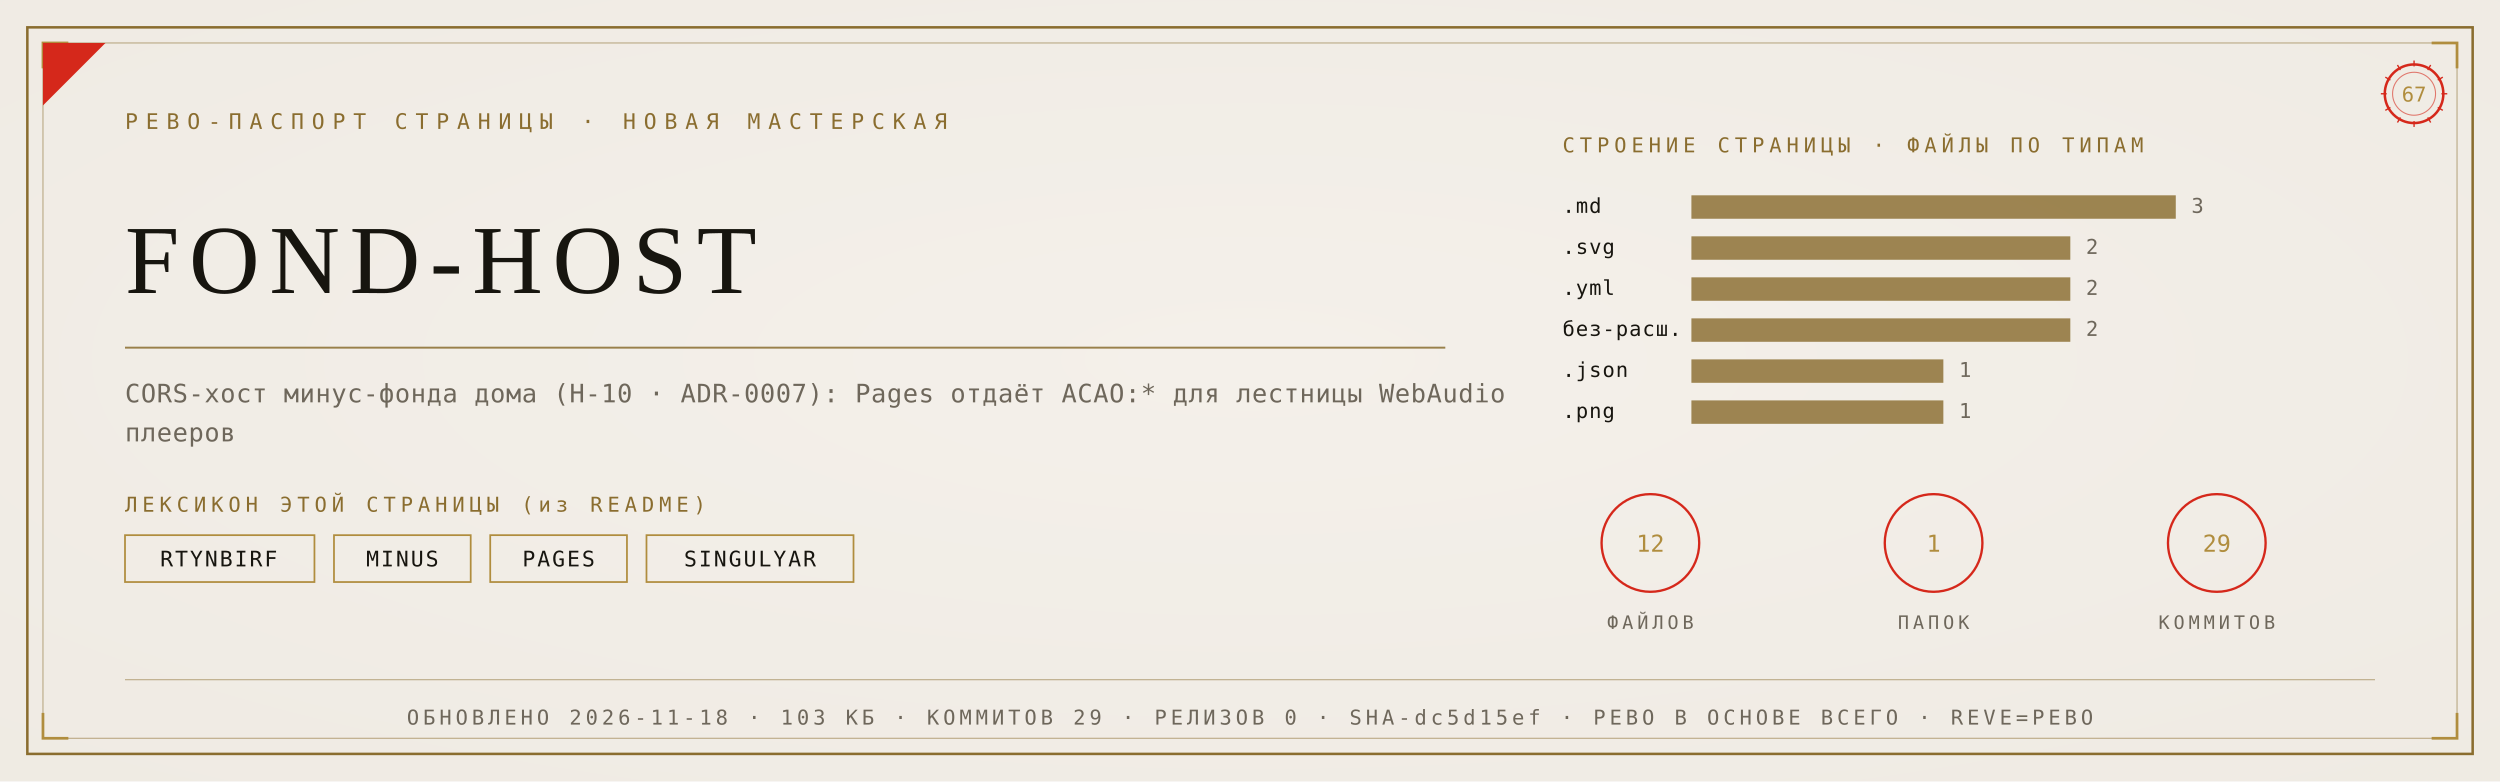
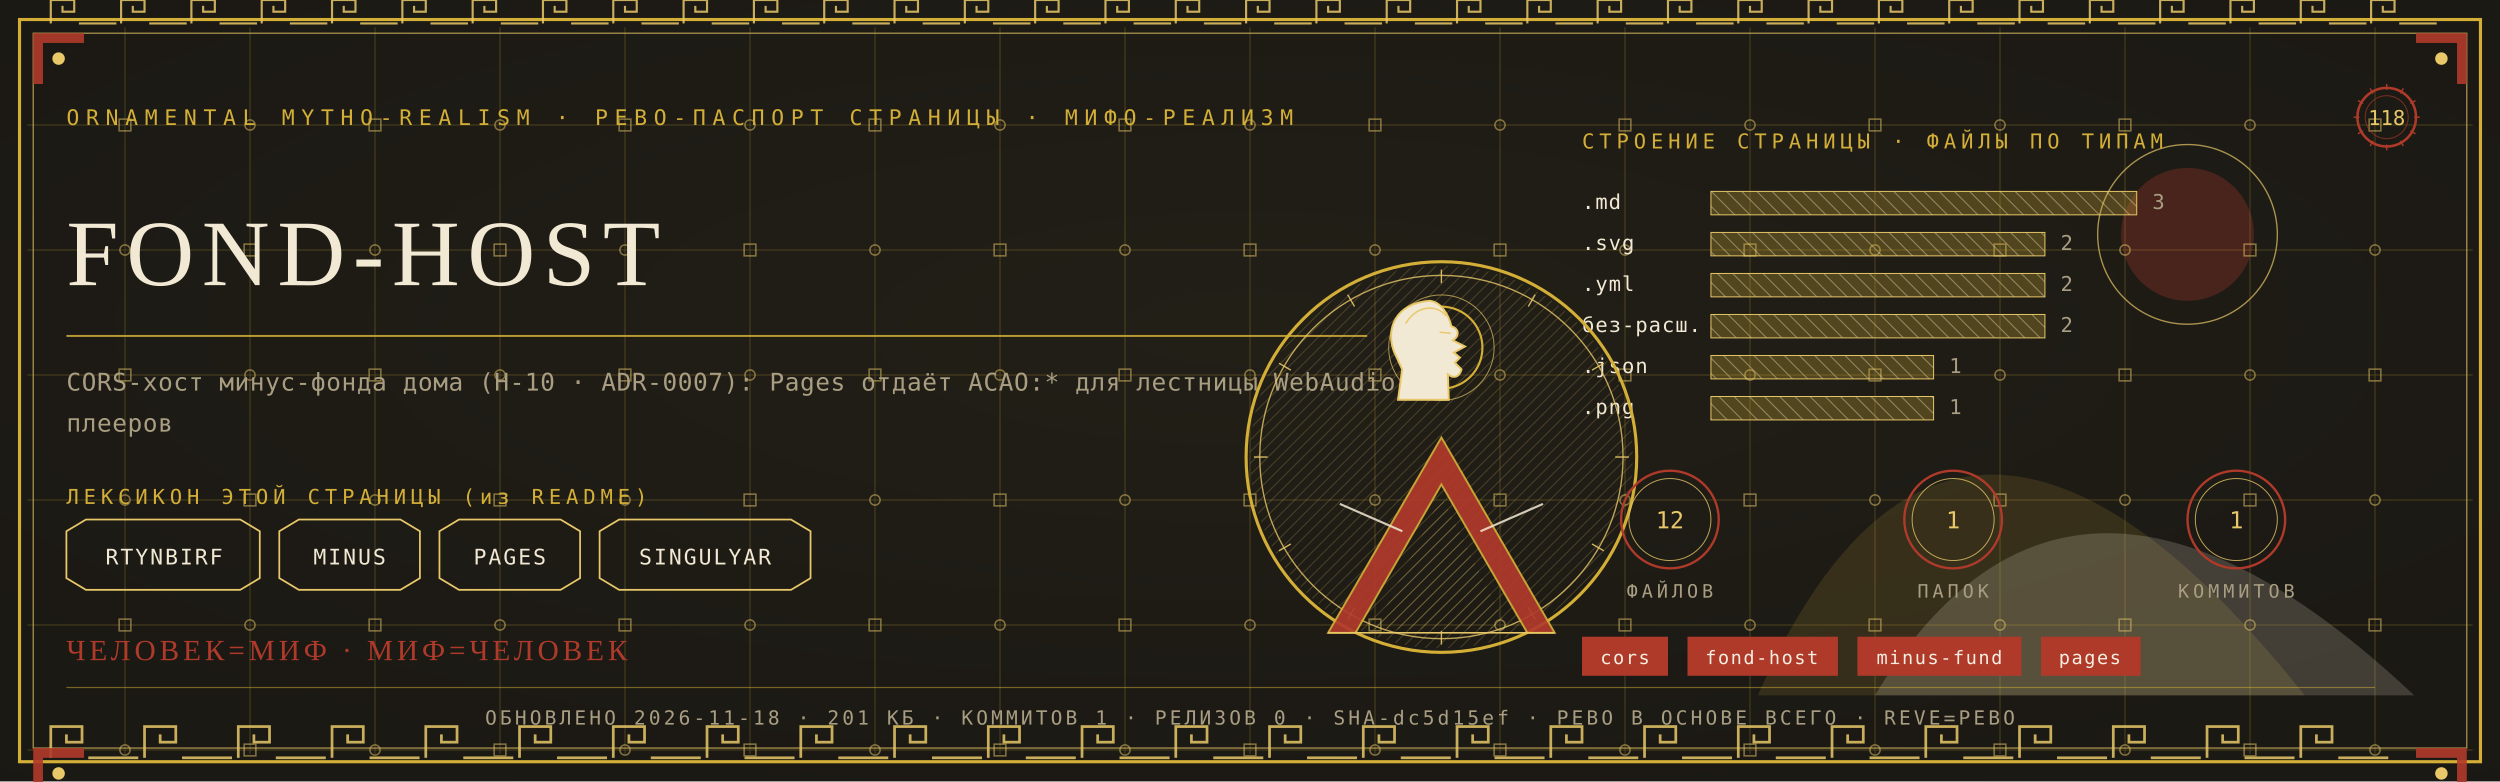
<svg xmlns="http://www.w3.org/2000/svg" viewBox="0 0 1280 400" width="1280" height="400">
  <defs>
-     <radialGradient id="rp67" cx="0.5" cy="0.46" r="1.05">
-       <stop offset="0" stop-color="#F4F1EA" />
-       <stop offset="1" stop-color="#EDE9E0" />
+     <radialGradient id="rp118" cx="0.5" cy="0.42" r="1.1">
+       <stop offset="0" stop-color="#232017" />
+       <stop offset="1" stop-color="#171512" />
    </radialGradient>
+     <pattern id="hatchm" width="4.2" height="4.2" patternUnits="userSpaceOnUse" patternTransform="rotate(45)">
+       <rect width="4.2" height="4.2" fill="none" />
+       <line x1="0" y1="0" x2="0" y2="4.2" stroke="#E8C868" stroke-width="0.5" />
+     </pattern>
+     <pattern id="hatchv" width="5.5" height="5.5" patternUnits="userSpaceOnUse" patternTransform="rotate(-45)">
+       <rect width="5.5" height="5.5" fill="none" />
+       <line x1="0" y1="0" x2="0" y2="5.5" stroke="#F2E9D4" stroke-width="0.5" />
+     </pattern>
  </defs>
-   <rect width="1280" height="400" fill="#EDE9E0" />
-   <rect width="1280" height="400" fill="url(#rp67)" opacity="0.92" />
-   <rect x="14" y="14" width="1252" height="372" fill="none" stroke="#8A6D2F" stroke-width="1.3" />
-   <rect x="22" y="22" width="1236" height="356" fill="none" stroke="#8A6D2F" stroke-width="0.55" opacity="0.55" />
-   <path d="M 22 35 L 22 22 L 35 22" fill="none" stroke="#B08D3E" stroke-width="1.4" />
-   <path d="M 1258 35 L 1258 22 L 1245 22" fill="none" stroke="#B08D3E" stroke-width="1.4" />
-   <path d="M 22 365 L 22 378 L 35 378" fill="none" stroke="#B08D3E" stroke-width="1.4" />
-   <path d="M 1258 365 L 1258 378 L 1245 378" fill="none" stroke="#B08D3E" stroke-width="1.4" />
-   <path d="M 22 54 L 22 22 L 54 22 Z" fill="#D5281B" />
-   <text x="64" y="66" font-family="'Cascadia Mono', ui-monospace, Consolas, monospace" font-size="11" fill="#8A6D2F" letter-spacing="4">РЕВО-ПАСПОРТ СТРАНИЦЫ · НОВАЯ МАСТЕРСКАЯ</text>
-   <g transform="translate(1236,48)">
-     <circle r="15" fill="none" stroke="#D5281B" stroke-width="1.3" />
-     <circle r="11" fill="none" stroke="#D5281B" stroke-width="0.55" opacity="0.6" />
-     <text y="4" text-anchor="middle" font-family="'Cascadia Mono', ui-monospace, Consolas, monospace" font-size="10.5" fill="#B08D3E">67</text>
-     <g stroke="#D5281B" stroke-width="0.7">
+   <rect width="1280" height="400" fill="#171512" />
+   <rect width="1280" height="400" fill="url(#rp118)" opacity="0.94" />
+   <path d="M 900 356 Q 1000 130 1180 356 Z" fill="#D4AF37" opacity="0.14" />
+   <path d="M 960 356 Q 1060 190 1236 356 Z" fill="#F2E9D4" opacity="0.18" />
+   <circle cx="1120" cy="120" r="34" fill="#B03A2A" opacity="0.30" />
+   <circle cx="1120" cy="120" r="46" fill="none" stroke="#E8C868" stroke-width="0.7" opacity="0.7" />
+   <g stroke="#D4AF37" stroke-width="0.45" opacity="0.30">
+     <line x1="64" y1="14" x2="64" y2="386" />
+     <line x1="128" y1="14" x2="128" y2="386" />
+     <line x1="192" y1="14" x2="192" y2="386" />
+     <line x1="256" y1="14" x2="256" y2="386" />
+     <line x1="320" y1="14" x2="320" y2="386" />
+     <line x1="384" y1="14" x2="384" y2="386" />
+     <line x1="448" y1="14" x2="448" y2="386" />
+     <line x1="512" y1="14" x2="512" y2="386" />
+     <line x1="576" y1="14" x2="576" y2="386" />
+     <line x1="640" y1="14" x2="640" y2="386" />
+     <line x1="704" y1="14" x2="704" y2="386" />
+     <line x1="768" y1="14" x2="768" y2="386" />
+     <line x1="832" y1="14" x2="832" y2="386" />
+     <line x1="896" y1="14" x2="896" y2="386" />
+     <line x1="960" y1="14" x2="960" y2="386" />
+     <line x1="1024" y1="14" x2="1024" y2="386" />
+     <line x1="1088" y1="14" x2="1088" y2="386" />
+     <line x1="1152" y1="14" x2="1152" y2="386" />
+     <line x1="1216" y1="14" x2="1216" y2="386" />
+     <line x1="14" y1="64" x2="1266" y2="64" />
+     <line x1="14" y1="128" x2="1266" y2="128" />
+     <line x1="14" y1="192" x2="1266" y2="192" />
+     <line x1="14" y1="256" x2="1266" y2="256" />
+     <line x1="14" y1="320" x2="1266" y2="320" />
+     <line x1="14" y1="384" x2="1266" y2="384" />
+   </g>
+   <g fill="none" stroke="#E8C868" stroke-width="0.8" opacity="0.5">
+     <rect x="61" y="61" width="6" height="6" />
+     <circle cx="64" cy="128" r="2.6" />
+     <rect x="61" y="189" width="6" height="6" />
+     <circle cx="64" cy="256" r="2.6" />
+     <rect x="61" y="317" width="6" height="6" />
+     <circle cx="64" cy="384" r="2.6" />
+     <circle cx="128" cy="64" r="2.6" />
+     <rect x="125" y="125" width="6" height="6" />
+     <circle cx="128" cy="192" r="2.6" />
+     <rect x="125" y="253" width="6" height="6" />
+     <circle cx="128" cy="320" r="2.6" />
+     <rect x="125" y="381" width="6" height="6" />
+     <rect x="189" y="61" width="6" height="6" />
+     <circle cx="192" cy="128" r="2.6" />
+     <rect x="189" y="189" width="6" height="6" />
+     <circle cx="192" cy="256" r="2.6" />
+     <rect x="189" y="317" width="6" height="6" />
+     <circle cx="192" cy="384" r="2.6" />
+     <circle cx="256" cy="64" r="2.6" />
+     <rect x="253" y="125" width="6" height="6" />
+     <circle cx="256" cy="192" r="2.6" />
+     <rect x="253" y="253" width="6" height="6" />
+     <circle cx="256" cy="320" r="2.6" />
+     <rect x="253" y="381" width="6" height="6" />
+     <rect x="317" y="61" width="6" height="6" />
+     <circle cx="320" cy="128" r="2.6" />
+     <rect x="317" y="189" width="6" height="6" />
+     <circle cx="320" cy="256" r="2.6" />
+     <rect x="317" y="317" width="6" height="6" />
+     <circle cx="320" cy="384" r="2.6" />
+     <circle cx="384" cy="64" r="2.6" />
+     <rect x="381" y="125" width="6" height="6" />
+     <circle cx="384" cy="192" r="2.6" />
+     <rect x="381" y="253" width="6" height="6" />
+     <circle cx="384" cy="320" r="2.6" />
+     <rect x="381" y="381" width="6" height="6" />
+     <rect x="445" y="61" width="6" height="6" />
+     <circle cx="448" cy="128" r="2.6" />
+     <rect x="445" y="189" width="6" height="6" />
+     <circle cx="448" cy="256" r="2.6" />
+     <rect x="445" y="317" width="6" height="6" />
+     <circle cx="448" cy="384" r="2.6" />
+     <circle cx="512" cy="64" r="2.6" />
+     <rect x="509" y="125" width="6" height="6" />
+     <circle cx="512" cy="192" r="2.6" />
+     <rect x="509" y="253" width="6" height="6" />
+     <circle cx="512" cy="320" r="2.6" />
+     <rect x="509" y="381" width="6" height="6" />
+     <rect x="573" y="61" width="6" height="6" />
+     <circle cx="576" cy="128" r="2.6" />
+     <rect x="573" y="189" width="6" height="6" />
+     <circle cx="576" cy="256" r="2.6" />
+     <rect x="573" y="317" width="6" height="6" />
+     <circle cx="576" cy="384" r="2.6" />
+     <circle cx="640" cy="64" r="2.6" />
+     <rect x="637" y="125" width="6" height="6" />
+     <circle cx="640" cy="192" r="2.6" />
+     <rect x="637" y="253" width="6" height="6" />
+     <circle cx="640" cy="320" r="2.6" />
+     <rect x="637" y="381" width="6" height="6" />
+     <rect x="701" y="61" width="6" height="6" />
+     <circle cx="704" cy="128" r="2.6" />
+     <rect x="701" y="189" width="6" height="6" />
+     <circle cx="704" cy="256" r="2.6" />
+     <rect x="701" y="317" width="6" height="6" />
+     <circle cx="704" cy="384" r="2.6" />
+     <circle cx="768" cy="64" r="2.6" />
+     <rect x="765" y="125" width="6" height="6" />
+     <circle cx="768" cy="192" r="2.6" />
+     <rect x="765" y="253" width="6" height="6" />
+     <circle cx="768" cy="320" r="2.6" />
+     <rect x="765" y="381" width="6" height="6" />
+     <rect x="829" y="61" width="6" height="6" />
+     <circle cx="832" cy="128" r="2.6" />
+     <rect x="829" y="189" width="6" height="6" />
+     <circle cx="832" cy="256" r="2.6" />
+     <rect x="829" y="317" width="6" height="6" />
+     <circle cx="832" cy="384" r="2.6" />
+     <circle cx="896" cy="64" r="2.6" />
+     <rect x="893" y="125" width="6" height="6" />
+     <circle cx="896" cy="192" r="2.6" />
+     <rect x="893" y="253" width="6" height="6" />
+     <circle cx="896" cy="320" r="2.6" />
+     <rect x="893" y="381" width="6" height="6" />
+     <rect x="957" y="61" width="6" height="6" />
+     <circle cx="960" cy="128" r="2.6" />
+     <rect x="957" y="189" width="6" height="6" />
+     <circle cx="960" cy="256" r="2.6" />
+     <rect x="957" y="317" width="6" height="6" />
+     <circle cx="960" cy="384" r="2.6" />
+     <circle cx="1024" cy="64" r="2.6" />
+     <rect x="1021" y="125" width="6" height="6" />
+     <circle cx="1024" cy="192" r="2.6" />
+     <rect x="1021" y="253" width="6" height="6" />
+     <circle cx="1024" cy="320" r="2.6" />
+     <rect x="1021" y="381" width="6" height="6" />
+     <rect x="1085" y="61" width="6" height="6" />
+     <circle cx="1088" cy="128" r="2.6" />
+     <rect x="1085" y="189" width="6" height="6" />
+     <circle cx="1088" cy="256" r="2.6" />
+     <rect x="1085" y="317" width="6" height="6" />
+     <circle cx="1088" cy="384" r="2.6" />
+     <circle cx="1152" cy="64" r="2.6" />
+     <rect x="1149" y="125" width="6" height="6" />
+     <circle cx="1152" cy="192" r="2.6" />
+     <rect x="1149" y="253" width="6" height="6" />
+     <circle cx="1152" cy="320" r="2.6" />
+     <rect x="1149" y="381" width="6" height="6" />
+     <rect x="1213" y="61" width="6" height="6" />
+     <circle cx="1216" cy="128" r="2.6" />
+     <rect x="1213" y="189" width="6" height="6" />
+     <circle cx="1216" cy="256" r="2.6" />
+     <rect x="1213" y="317" width="6" height="6" />
+     <circle cx="1216" cy="384" r="2.6" />
+   </g>
+   <rect x="10" y="10" width="1260" height="380" fill="none" stroke="#D4AF37" stroke-width="1.6" />
+   <rect x="17" y="17" width="1246" height="366" fill="none" stroke="#E8C868" stroke-width="0.6" opacity="0.75" />
+   <g fill="none" stroke="#E8C868" stroke-width="1.4" opacity="0.85">
+     <path d="M 26 388 L 26 372 L 42 372 L 42 380.0 L 34.0 380.0 L 34.0 376.0" />
+     <line x1="45.2" y1="388" x2="70.8" y2="388" />
+     <path d="M 74 388 L 74 372 L 90 372 L 90 380.0 L 82.0 380.0 L 82.0 376.0" />
+     <line x1="93.2" y1="388" x2="118.8" y2="388" />
+     <path d="M 122 388 L 122 372 L 138 372 L 138 380.0 L 130.0 380.0 L 130.0 376.0" />
+     <line x1="141.2" y1="388" x2="166.8" y2="388" />
+     <path d="M 170 388 L 170 372 L 186 372 L 186 380.0 L 178.0 380.0 L 178.0 376.0" />
+     <line x1="189.2" y1="388" x2="214.8" y2="388" />
+     <path d="M 218 388 L 218 372 L 234 372 L 234 380.0 L 226.0 380.0 L 226.0 376.0" />
+     <line x1="237.2" y1="388" x2="262.8" y2="388" />
+     <path d="M 266 388 L 266 372 L 282 372 L 282 380.0 L 274.0 380.0 L 274.0 376.0" />
+     <line x1="285.2" y1="388" x2="310.8" y2="388" />
+     <path d="M 314 388 L 314 372 L 330 372 L 330 380.0 L 322.0 380.0 L 322.0 376.0" />
+     <line x1="333.2" y1="388" x2="358.8" y2="388" />
+     <path d="M 362 388 L 362 372 L 378 372 L 378 380.0 L 370.0 380.0 L 370.0 376.0" />
+     <line x1="381.2" y1="388" x2="406.8" y2="388" />
+     <path d="M 410 388 L 410 372 L 426 372 L 426 380.0 L 418.0 380.0 L 418.0 376.0" />
+     <line x1="429.2" y1="388" x2="454.8" y2="388" />
+     <path d="M 458 388 L 458 372 L 474 372 L 474 380.0 L 466.0 380.0 L 466.0 376.0" />
+     <line x1="477.2" y1="388" x2="502.8" y2="388" />
+     <path d="M 506 388 L 506 372 L 522 372 L 522 380.0 L 514.0 380.0 L 514.0 376.0" />
+     <line x1="525.2" y1="388" x2="550.8" y2="388" />
+     <path d="M 554 388 L 554 372 L 570 372 L 570 380.0 L 562.0 380.0 L 562.0 376.0" />
+     <line x1="573.2" y1="388" x2="598.8" y2="388" />
+     <path d="M 602 388 L 602 372 L 618 372 L 618 380.0 L 610.0 380.0 L 610.0 376.0" />
+     <line x1="621.2" y1="388" x2="646.8" y2="388" />
+     <path d="M 650 388 L 650 372 L 666 372 L 666 380.0 L 658.0 380.0 L 658.0 376.0" />
+     <line x1="669.2" y1="388" x2="694.8" y2="388" />
+     <path d="M 698 388 L 698 372 L 714 372 L 714 380.0 L 706.0 380.0 L 706.0 376.0" />
+     <line x1="717.2" y1="388" x2="742.8" y2="388" />
+     <path d="M 746 388 L 746 372 L 762 372 L 762 380.0 L 754.0 380.0 L 754.0 376.0" />
+     <line x1="765.2" y1="388" x2="790.8" y2="388" />
+     <path d="M 794 388 L 794 372 L 810 372 L 810 380.0 L 802.0 380.0 L 802.0 376.0" />
+     <line x1="813.2" y1="388" x2="838.8" y2="388" />
+     <path d="M 842 388 L 842 372 L 858 372 L 858 380.0 L 850.0 380.0 L 850.0 376.0" />
+     <line x1="861.2" y1="388" x2="886.8" y2="388" />
+     <path d="M 890 388 L 890 372 L 906 372 L 906 380.0 L 898.0 380.0 L 898.0 376.0" />
+     <line x1="909.2" y1="388" x2="934.8" y2="388" />
+     <path d="M 938 388 L 938 372 L 954 372 L 954 380.0 L 946.0 380.0 L 946.0 376.0" />
+     <line x1="957.2" y1="388" x2="982.8" y2="388" />
+     <path d="M 986 388 L 986 372 L 1002 372 L 1002 380.0 L 994.0 380.0 L 994.0 376.0" />
+     <line x1="1005.2" y1="388" x2="1030.8" y2="388" />
+     <path d="M 1034 388 L 1034 372 L 1050 372 L 1050 380.0 L 1042.0 380.0 L 1042.0 376.0" />
+     <line x1="1053.2" y1="388" x2="1078.8" y2="388" />
+     <path d="M 1082 388 L 1082 372 L 1098 372 L 1098 380.0 L 1090.0 380.0 L 1090.0 376.0" />
+     <line x1="1101.2" y1="388" x2="1126.8" y2="388" />
+     <path d="M 1130 388 L 1130 372 L 1146 372 L 1146 380.0 L 1138.0 380.0 L 1138.0 376.0" />
+     <line x1="1149.2" y1="388" x2="1174.8" y2="388" />
+     <path d="M 1178 388 L 1178 372 L 1194 372 L 1194 380.0 L 1186.0 380.0 L 1186.0 376.0" />
+     <line x1="1197.2" y1="388" x2="1222.8" y2="388" />
+   </g>
+   <g fill="none" stroke="#E8C868" stroke-width="1.1" opacity="0.85">
+     <path d="M 26 12 L 26 0 L 38 0 L 38 6.0 L 32.0 6.0 L 32.0 3.0" />
+     <line x1="40.4" y1="12" x2="59.6" y2="12" />
+     <path d="M 62 12 L 62 0 L 74 0 L 74 6.0 L 68.0 6.0 L 68.0 3.0" />
+     <line x1="76.4" y1="12" x2="95.6" y2="12" />
+     <path d="M 98 12 L 98 0 L 110 0 L 110 6.0 L 104.0 6.0 L 104.0 3.0" />
+     <line x1="112.4" y1="12" x2="131.6" y2="12" />
+     <path d="M 134 12 L 134 0 L 146 0 L 146 6.0 L 140.0 6.0 L 140.0 3.0" />
+     <line x1="148.4" y1="12" x2="167.6" y2="12" />
+     <path d="M 170 12 L 170 0 L 182 0 L 182 6.0 L 176.0 6.0 L 176.0 3.0" />
+     <line x1="184.4" y1="12" x2="203.6" y2="12" />
+     <path d="M 206 12 L 206 0 L 218 0 L 218 6.0 L 212.0 6.0 L 212.0 3.0" />
+     <line x1="220.4" y1="12" x2="239.6" y2="12" />
+     <path d="M 242 12 L 242 0 L 254 0 L 254 6.0 L 248.0 6.0 L 248.0 3.0" />
+     <line x1="256.4" y1="12" x2="275.6" y2="12" />
+     <path d="M 278 12 L 278 0 L 290 0 L 290 6.0 L 284.0 6.0 L 284.0 3.0" />
+     <line x1="292.4" y1="12" x2="311.6" y2="12" />
+     <path d="M 314 12 L 314 0 L 326 0 L 326 6.0 L 320.0 6.0 L 320.0 3.0" />
+     <line x1="328.4" y1="12" x2="347.6" y2="12" />
+     <path d="M 350 12 L 350 0 L 362 0 L 362 6.0 L 356.0 6.0 L 356.0 3.0" />
+     <line x1="364.4" y1="12" x2="383.6" y2="12" />
+     <path d="M 386 12 L 386 0 L 398 0 L 398 6.0 L 392.0 6.0 L 392.0 3.0" />
+     <line x1="400.4" y1="12" x2="419.6" y2="12" />
+     <path d="M 422 12 L 422 0 L 434 0 L 434 6.0 L 428.0 6.0 L 428.0 3.0" />
+     <line x1="436.4" y1="12" x2="455.6" y2="12" />
+     <path d="M 458 12 L 458 0 L 470 0 L 470 6.0 L 464.0 6.0 L 464.0 3.0" />
+     <line x1="472.4" y1="12" x2="491.6" y2="12" />
+     <path d="M 494 12 L 494 0 L 506 0 L 506 6.0 L 500.0 6.0 L 500.0 3.0" />
+     <line x1="508.4" y1="12" x2="527.6" y2="12" />
+     <path d="M 530 12 L 530 0 L 542 0 L 542 6.0 L 536.0 6.0 L 536.0 3.0" />
+     <line x1="544.4" y1="12" x2="563.6" y2="12" />
+     <path d="M 566 12 L 566 0 L 578 0 L 578 6.0 L 572.0 6.0 L 572.0 3.0" />
+     <line x1="580.4" y1="12" x2="599.6" y2="12" />
+     <path d="M 602 12 L 602 0 L 614 0 L 614 6.0 L 608.0 6.0 L 608.0 3.0" />
+     <line x1="616.4" y1="12" x2="635.6" y2="12" />
+     <path d="M 638 12 L 638 0 L 650 0 L 650 6.0 L 644.0 6.0 L 644.0 3.0" />
+     <line x1="652.4" y1="12" x2="671.6" y2="12" />
+     <path d="M 674 12 L 674 0 L 686 0 L 686 6.0 L 680.0 6.0 L 680.0 3.0" />
+     <line x1="688.4" y1="12" x2="707.6" y2="12" />
+     <path d="M 710 12 L 710 0 L 722 0 L 722 6.0 L 716.0 6.0 L 716.0 3.0" />
+     <line x1="724.4" y1="12" x2="743.6" y2="12" />
+     <path d="M 746 12 L 746 0 L 758 0 L 758 6.0 L 752.0 6.0 L 752.0 3.0" />
+     <line x1="760.4" y1="12" x2="779.6" y2="12" />
+     <path d="M 782 12 L 782 0 L 794 0 L 794 6.0 L 788.0 6.0 L 788.0 3.0" />
+     <line x1="796.4" y1="12" x2="815.6" y2="12" />
+     <path d="M 818 12 L 818 0 L 830 0 L 830 6.0 L 824.0 6.0 L 824.0 3.0" />
+     <line x1="832.4" y1="12" x2="851.6" y2="12" />
+     <path d="M 854 12 L 854 0 L 866 0 L 866 6.0 L 860.0 6.0 L 860.0 3.0" />
+     <line x1="868.4" y1="12" x2="887.6" y2="12" />
+     <path d="M 890 12 L 890 0 L 902 0 L 902 6.0 L 896.0 6.0 L 896.0 3.0" />
+     <line x1="904.4" y1="12" x2="923.6" y2="12" />
+     <path d="M 926 12 L 926 0 L 938 0 L 938 6.0 L 932.0 6.0 L 932.0 3.0" />
+     <line x1="940.4" y1="12" x2="959.6" y2="12" />
+     <path d="M 962 12 L 962 0 L 974 0 L 974 6.0 L 968.0 6.0 L 968.0 3.0" />
+     <line x1="976.4" y1="12" x2="995.6" y2="12" />
+     <path d="M 998 12 L 998 0 L 1010 0 L 1010 6.0 L 1004.0 6.0 L 1004.0 3.0" />
+     <line x1="1012.4" y1="12" x2="1031.6" y2="12" />
+     <path d="M 1034 12 L 1034 0 L 1046 0 L 1046 6.0 L 1040.0 6.0 L 1040.0 3.0" />
+     <line x1="1048.4" y1="12" x2="1067.6" y2="12" />
+     <path d="M 1070 12 L 1070 0 L 1082 0 L 1082 6.0 L 1076.0 6.0 L 1076.0 3.0" />
+     <line x1="1084.4" y1="12" x2="1103.6" y2="12" />
+     <path d="M 1106 12 L 1106 0 L 1118 0 L 1118 6.0 L 1112.0 6.0 L 1112.0 3.0" />
+     <line x1="1120.4" y1="12" x2="1139.6" y2="12" />
+     <path d="M 1142 12 L 1142 0 L 1154 0 L 1154 6.0 L 1148.0 6.0 L 1148.0 3.0" />
+     <line x1="1156.4" y1="12" x2="1175.6" y2="12" />
+     <path d="M 1178 12 L 1178 0 L 1190 0 L 1190 6.0 L 1184.0 6.0 L 1184.0 3.0" />
+     <line x1="1192.4" y1="12" x2="1211.6" y2="12" />
+     <path d="M 1214 12 L 1214 0 L 1226 0 L 1226 6.0 L 1220.0 6.0 L 1220.0 3.0" />
+     <line x1="1228.4" y1="12" x2="1247.6" y2="12" />
+   </g>
+   <g transform="translate(17,17) scale(1,1)">
+     <path d="M 0 0 L 26 0 L 26 5 L 5 5 L 5 26 L 0 26 Z" fill="#B03A2A" opacity="0.9" />
+     <circle cx="13" cy="13" r="3.2" fill="#E8C868" />
+   </g>
+   <g transform="translate(1263,17) scale(-1,1)">
+     <path d="M 0 0 L 26 0 L 26 5 L 5 5 L 5 26 L 0 26 Z" fill="#B03A2A" opacity="0.9" />
+     <circle cx="13" cy="13" r="3.2" fill="#E8C868" />
+   </g>
+   <g transform="translate(17,383) scale(1,1)">
+     <path d="M 0 0 L 26 0 L 26 5 L 5 5 L 5 26 L 0 26 Z" fill="#B03A2A" opacity="0.9" />
+     <circle cx="13" cy="13" r="3.2" fill="#E8C868" />
+   </g>
+   <g transform="translate(1263,383) scale(-1,1)">
+     <path d="M 0 0 L 26 0 L 26 5 L 5 5 L 5 26 L 0 26 Z" fill="#B03A2A" opacity="0.9" />
+     <circle cx="13" cy="13" r="3.2" fill="#E8C868" />
+   </g>
+   <text x="34" y="64" font-family="'Cascadia Mono', ui-monospace, Consolas, monospace" font-size="11" fill="#D4AF37" letter-spacing="3.4">ORNAMENTAL MYTHO-REALISM · РЕВО-ПАСПОРТ СТРАНИЦЫ · МИФО-РЕАЛИЗМ</text>
+   <g transform="translate(1222,60)">
+     <circle r="15" fill="none" stroke="#B03A2A" stroke-width="1.3" />
+     <circle r="11" fill="none" stroke="#B03A2A" stroke-width="0.55" opacity="0.6" />
+     <text y="4" text-anchor="middle" font-family="'Cascadia Mono', ui-monospace, Consolas, monospace" font-size="10.5" fill="#E8C868">118</text>
+     <g stroke="#B03A2A" stroke-width="0.7">
      <line x1="0" y1="-17" x2="0" y2="-14" transform="rotate(0)" />
      <line x1="0" y1="-17" x2="0" y2="-14" transform="rotate(30)" />
      <line x1="0" y1="-17" x2="0" y2="-14" transform="rotate(60)" />
      <line x1="0" y1="-17" x2="0" y2="-14" transform="rotate(90)" />
      <line x1="0" y1="-17" x2="0" y2="-14" transform="rotate(120)" />
      <line x1="0" y1="-17" x2="0" y2="-14" transform="rotate(150)" />
      <line x1="0" y1="-17" x2="0" y2="-14" transform="rotate(180)" />
      <line x1="0" y1="-17" x2="0" y2="-14" transform="rotate(210)" />
      <line x1="0" y1="-17" x2="0" y2="-14" transform="rotate(240)" />
      <line x1="0" y1="-17" x2="0" y2="-14" transform="rotate(270)" />
      <line x1="0" y1="-17" x2="0" y2="-14" transform="rotate(300)" />
      <line x1="0" y1="-17" x2="0" y2="-14" transform="rotate(330)" />
    </g>
  </g>
-   <text x="64" y="150" font-family="Georgia, 'Times New Roman', serif" font-size="50.0" fill="#17150F" letter-spacing="5">FOND-HOST</text>
-   <line x1="64" y1="178" x2="740" y2="178" stroke="#8A6D2F" stroke-width="1" opacity="0.85" />
-   <text x="64" y="206" font-family="'Cascadia Mono', ui-monospace, Consolas, monospace" font-size="13" fill="#6E675B" letter-spacing="0.3">CORS-хост минус-фонда дома (Н-10 · ADR-0007): Pages отдаёт ACAO:* для лестницы WebAudio</text>
-   <text x="64" y="226" font-family="'Cascadia Mono', ui-monospace, Consolas, monospace" font-size="13" fill="#6E675B" letter-spacing="0.3">плееров</text>
-   <text x="64" y="262" font-family="'Cascadia Mono', ui-monospace, Consolas, monospace" font-size="10.5" fill="#8A6D2F" letter-spacing="2.5">ЛЕКСИКОН ЭТОЙ СТРАНИЦЫ (из README)</text>
-   <rect x="64" y="274" width="97" height="24" fill="none" stroke="#B08D3E" stroke-width="0.9" />
-   <text x="112" y="290" text-anchor="middle" font-family="'Cascadia Mono', ui-monospace, Consolas, monospace" font-size="11" fill="#17150F" letter-spacing="1">RTYNBIRF</text>
-   <rect x="171" y="274" width="70" height="24" fill="none" stroke="#B08D3E" stroke-width="0.9" />
-   <text x="206" y="290" text-anchor="middle" font-family="'Cascadia Mono', ui-monospace, Consolas, monospace" font-size="11" fill="#17150F" letter-spacing="1">MINUS</text>
-   <rect x="251" y="274" width="70" height="24" fill="none" stroke="#B08D3E" stroke-width="0.9" />
-   <text x="286" y="290" text-anchor="middle" font-family="'Cascadia Mono', ui-monospace, Consolas, monospace" font-size="11" fill="#17150F" letter-spacing="1">PAGES</text>
-   <rect x="331" y="274" width="106" height="24" fill="none" stroke="#B08D3E" stroke-width="0.9" />
-   <text x="384" y="290" text-anchor="middle" font-family="'Cascadia Mono', ui-monospace, Consolas, monospace" font-size="11" fill="#17150F" letter-spacing="1">SINGULYAR</text>
-   <text x="800" y="78" font-family="'Cascadia Mono', ui-monospace, Consolas, monospace" font-size="10.5" fill="#8A6D2F" letter-spacing="2.5">СТРОЕНИЕ СТРАНИЦЫ · ФАЙЛЫ ПО ТИПАМ</text>
-   <text x="800" y="109" font-family="'Cascadia Mono', ui-monospace, Consolas, monospace" font-size="10.5" fill="#17150F" letter-spacing="0.5">.md</text>
-   <rect x="866" y="100" width="248" height="12" fill="#8A6D2F" opacity="0.82" />
-   <text x="1122" y="109" font-family="'Cascadia Mono', ui-monospace, Consolas, monospace" font-size="10.5" fill="#6E675B">3</text>
-   <text x="800" y="130" font-family="'Cascadia Mono', ui-monospace, Consolas, monospace" font-size="10.5" fill="#17150F" letter-spacing="0.5">.svg</text>
-   <rect x="866" y="121" width="194" height="12" fill="#8A6D2F" opacity="0.82" />
-   <text x="1068" y="130" font-family="'Cascadia Mono', ui-monospace, Consolas, monospace" font-size="10.5" fill="#6E675B">2</text>
-   <text x="800" y="151" font-family="'Cascadia Mono', ui-monospace, Consolas, monospace" font-size="10.5" fill="#17150F" letter-spacing="0.5">.yml</text>
-   <rect x="866" y="142" width="194" height="12" fill="#8A6D2F" opacity="0.82" />
-   <text x="1068" y="151" font-family="'Cascadia Mono', ui-monospace, Consolas, monospace" font-size="10.5" fill="#6E675B">2</text>
-   <text x="800" y="172" font-family="'Cascadia Mono', ui-monospace, Consolas, monospace" font-size="10.5" fill="#17150F" letter-spacing="0.5">без-расш.</text>
-   <rect x="866" y="163" width="194" height="12" fill="#8A6D2F" opacity="0.82" />
-   <text x="1068" y="172" font-family="'Cascadia Mono', ui-monospace, Consolas, monospace" font-size="10.5" fill="#6E675B">2</text>
-   <text x="800" y="193" font-family="'Cascadia Mono', ui-monospace, Consolas, monospace" font-size="10.5" fill="#17150F" letter-spacing="0.5">.json</text>
-   <rect x="866" y="184" width="129" height="12" fill="#8A6D2F" opacity="0.82" />
-   <text x="1003" y="193" font-family="'Cascadia Mono', ui-monospace, Consolas, monospace" font-size="10.5" fill="#6E675B">1</text>
-   <text x="800" y="214" font-family="'Cascadia Mono', ui-monospace, Consolas, monospace" font-size="10.5" fill="#17150F" letter-spacing="0.5">.png</text>
-   <rect x="866" y="205" width="129" height="12" fill="#8A6D2F" opacity="0.82" />
-   <text x="1003" y="214" font-family="'Cascadia Mono', ui-monospace, Consolas, monospace" font-size="10.5" fill="#6E675B">1</text>
-   <g transform="translate(845,278)">
-     <circle r="25" fill="none" stroke="#D5281B" stroke-width="1.2" />
-     <text y="4.5" text-anchor="middle" font-family="'Cascadia Mono', ui-monospace, Consolas, monospace" font-size="12" fill="#B08D3E">12</text>
-     <text y="44" text-anchor="middle" font-family="'Cascadia Mono', ui-monospace, Consolas, monospace" font-size="9.5" fill="#6E675B" letter-spacing="2">ФАЙЛОВ</text>
-   </g>
-   <g transform="translate(990,278)">
-     <circle r="25" fill="none" stroke="#D5281B" stroke-width="1.2" />
-     <text y="4.5" text-anchor="middle" font-family="'Cascadia Mono', ui-monospace, Consolas, monospace" font-size="12" fill="#B08D3E">1</text>
-     <text y="44" text-anchor="middle" font-family="'Cascadia Mono', ui-monospace, Consolas, monospace" font-size="9.5" fill="#6E675B" letter-spacing="2">ПАПОК</text>
-   </g>
-   <g transform="translate(1135,278)">
-     <circle r="25" fill="none" stroke="#D5281B" stroke-width="1.2" />
-     <text y="4.5" text-anchor="middle" font-family="'Cascadia Mono', ui-monospace, Consolas, monospace" font-size="12" fill="#B08D3E">29</text>
-     <text y="44" text-anchor="middle" font-family="'Cascadia Mono', ui-monospace, Consolas, monospace" font-size="9.5" fill="#6E675B" letter-spacing="2">КОММИТОВ</text>
-   </g>
-   <line x1="64" y1="348" x2="1216" y2="348" stroke="#8A6D2F" stroke-width="0.6" opacity="0.5" />
-   <text x="640" y="371" text-anchor="middle" font-family="'Cascadia Mono', ui-monospace, Consolas, monospace" font-size="10.5" fill="#6E675B" letter-spacing="2">ОБНОВЛЕНО 2026-11-18 · 103 КБ · КОММИТОВ 29 · РЕЛИЗОВ 0 · SHA-dc5d15ef · РЕВО В ОСНОВЕ ВСЕГО · REVE=РЕВО</text>
+   <text x="34" y="146" font-family="Georgia, 'Times New Roman', serif" font-size="48.0" fill="#F2E9D4" letter-spacing="4">FOND-HOST</text>
+   <line x1="34" y1="172" x2="700" y2="172" stroke="#D4AF37" stroke-width="1" opacity="0.85" />
+   <text x="34" y="200" font-family="'Cascadia Mono', ui-monospace, Consolas, monospace" font-size="12.5" fill="#A99E82" letter-spacing="0.3">CORS-хост минус-фонда дома (Н-10 · ADR-0007): Pages отдаёт ACAO:* для лестницы WebAudio</text>
+   <text x="34" y="221" font-family="'Cascadia Mono', ui-monospace, Consolas, monospace" font-size="12.5" fill="#A99E82" letter-spacing="0.3">плееров</text>
+   <text x="34" y="258" font-family="'Cascadia Mono', ui-monospace, Consolas, monospace" font-size="10.5" fill="#D4AF37" letter-spacing="2.5">ЛЕКСИКОН ЭТОЙ СТРАНИЦЫ (из README)</text>
+   <path d="M 34 272 L 44 266 L 123 266 L 133 272 L 133 296 L 123 302 L 44 302 L 34 296 Z" fill="none" stroke="#E8C868" stroke-width="0.9" />
+   <text x="84" y="289" text-anchor="middle" font-family="'Cascadia Mono', ui-monospace, Consolas, monospace" font-size="11" fill="#F2E9D4" letter-spacing="1">RTYNBIRF</text>
+   <path d="M 143 272 L 153 266 L 205 266 L 215 272 L 215 296 L 205 302 L 153 302 L 143 296 Z" fill="none" stroke="#E8C868" stroke-width="0.9" />
+   <text x="179" y="289" text-anchor="middle" font-family="'Cascadia Mono', ui-monospace, Consolas, monospace" font-size="11" fill="#F2E9D4" letter-spacing="1">MINUS</text>
+   <path d="M 225 272 L 235 266 L 287 266 L 297 272 L 297 296 L 287 302 L 235 302 L 225 296 Z" fill="none" stroke="#E8C868" stroke-width="0.9" />
+   <text x="261" y="289" text-anchor="middle" font-family="'Cascadia Mono', ui-monospace, Consolas, monospace" font-size="11" fill="#F2E9D4" letter-spacing="1">PAGES</text>
+   <path d="M 307 272 L 317 266 L 405 266 L 415 272 L 415 296 L 405 302 L 317 302 L 307 296 Z" fill="none" stroke="#E8C868" stroke-width="0.9" />
+   <text x="361" y="289" text-anchor="middle" font-family="'Cascadia Mono', ui-monospace, Consolas, monospace" font-size="11" fill="#F2E9D4" letter-spacing="1">SINGULYAR</text>
+   <text x="810" y="76" font-family="'Cascadia Mono', ui-monospace, Consolas, monospace" font-size="10.5" fill="#D4AF37" letter-spacing="2.5">СТРОЕНИЕ СТРАНИЦЫ · ФАЙЛЫ ПО ТИПАМ</text>
+   <text x="810" y="107" font-family="'Cascadia Mono', ui-monospace, Consolas, monospace" font-size="10.5" fill="#F2E9D4" letter-spacing="0.5">.md</text>
+   <rect x="876" y="98" width="218" height="12" fill="url(#hatchv)" opacity="0.9" />
+   <rect x="876" y="98" width="218" height="12" fill="#D4AF37" opacity="0.28" />
+   <rect x="876" y="98" width="218" height="12" fill="none" stroke="#E8C868" stroke-width="0.5" />
+   <text x="1102" y="107" font-family="'Cascadia Mono', ui-monospace, Consolas, monospace" font-size="10.5" fill="#A99E82">3</text>
+   <text x="810" y="128" font-family="'Cascadia Mono', ui-monospace, Consolas, monospace" font-size="10.5" fill="#F2E9D4" letter-spacing="0.5">.svg</text>
+   <rect x="876" y="119" width="171" height="12" fill="url(#hatchv)" opacity="0.9" />
+   <rect x="876" y="119" width="171" height="12" fill="#D4AF37" opacity="0.28" />
+   <rect x="876" y="119" width="171" height="12" fill="none" stroke="#E8C868" stroke-width="0.5" />
+   <text x="1055" y="128" font-family="'Cascadia Mono', ui-monospace, Consolas, monospace" font-size="10.5" fill="#A99E82">2</text>
+   <text x="810" y="149" font-family="'Cascadia Mono', ui-monospace, Consolas, monospace" font-size="10.5" fill="#F2E9D4" letter-spacing="0.5">.yml</text>
+   <rect x="876" y="140" width="171" height="12" fill="url(#hatchv)" opacity="0.9" />
+   <rect x="876" y="140" width="171" height="12" fill="#D4AF37" opacity="0.28" />
+   <rect x="876" y="140" width="171" height="12" fill="none" stroke="#E8C868" stroke-width="0.5" />
+   <text x="1055" y="149" font-family="'Cascadia Mono', ui-monospace, Consolas, monospace" font-size="10.5" fill="#A99E82">2</text>
+   <text x="810" y="170" font-family="'Cascadia Mono', ui-monospace, Consolas, monospace" font-size="10.5" fill="#F2E9D4" letter-spacing="0.5">без-расш.</text>
+   <rect x="876" y="161" width="171" height="12" fill="url(#hatchv)" opacity="0.9" />
+   <rect x="876" y="161" width="171" height="12" fill="#D4AF37" opacity="0.28" />
+   <rect x="876" y="161" width="171" height="12" fill="none" stroke="#E8C868" stroke-width="0.5" />
+   <text x="1055" y="170" font-family="'Cascadia Mono', ui-monospace, Consolas, monospace" font-size="10.5" fill="#A99E82">2</text>
+   <text x="810" y="191" font-family="'Cascadia Mono', ui-monospace, Consolas, monospace" font-size="10.5" fill="#F2E9D4" letter-spacing="0.5">.json</text>
+   <rect x="876" y="182" width="114" height="12" fill="url(#hatchv)" opacity="0.9" />
+   <rect x="876" y="182" width="114" height="12" fill="#D4AF37" opacity="0.28" />
+   <rect x="876" y="182" width="114" height="12" fill="none" stroke="#E8C868" stroke-width="0.5" />
+   <text x="998" y="191" font-family="'Cascadia Mono', ui-monospace, Consolas, monospace" font-size="10.5" fill="#A99E82">1</text>
+   <text x="810" y="212" font-family="'Cascadia Mono', ui-monospace, Consolas, monospace" font-size="10.5" fill="#F2E9D4" letter-spacing="0.5">.png</text>
+   <rect x="876" y="203" width="114" height="12" fill="url(#hatchv)" opacity="0.9" />
+   <rect x="876" y="203" width="114" height="12" fill="#D4AF37" opacity="0.28" />
+   <rect x="876" y="203" width="114" height="12" fill="none" stroke="#E8C868" stroke-width="0.5" />
+   <text x="998" y="212" font-family="'Cascadia Mono', ui-monospace, Consolas, monospace" font-size="10.5" fill="#A99E82">1</text>
+   <g transform="translate(738,234)">
+     <circle r="100" fill="none" stroke="#D4AF37" stroke-width="1.6" />
+     <circle r="93" fill="none" stroke="#E8C868" stroke-width="0.7" opacity="0.8" />
+     <circle r="98" fill="url(#hatchm)" opacity="0.4" />
+     <g stroke="#E8C868" stroke-width="0.7" opacity="0.9">
+       <line x1="0" y1="-96" x2="0" y2="-89" transform="rotate(0)" />
+       <line x1="0" y1="-96" x2="0" y2="-89" transform="rotate(30)" />
+       <line x1="0" y1="-96" x2="0" y2="-89" transform="rotate(60)" />
+       <line x1="0" y1="-96" x2="0" y2="-89" transform="rotate(90)" />
+       <line x1="0" y1="-96" x2="0" y2="-89" transform="rotate(120)" />
+       <line x1="0" y1="-96" x2="0" y2="-89" transform="rotate(150)" />
+       <line x1="0" y1="-96" x2="0" y2="-89" transform="rotate(180)" />
+       <line x1="0" y1="-96" x2="0" y2="-89" transform="rotate(210)" />
+       <line x1="0" y1="-96" x2="0" y2="-89" transform="rotate(240)" />
+       <line x1="0" y1="-96" x2="0" y2="-89" transform="rotate(270)" />
+       <line x1="0" y1="-96" x2="0" y2="-89" transform="rotate(300)" />
+       <line x1="0" y1="-96" x2="0" y2="-89" transform="rotate(330)" />
+     </g>
+     <circle cy="-56" r="21" fill="none" stroke="#D4AF37" stroke-width="1.1" />
+     <circle cy="-56" r="27" fill="none" stroke="#E8C868" stroke-width="0.5" opacity="0.7" />
+     <path d="M -6.0 -80.0 C -23.5 -78.7 -28.7 -65.7 -24.3 -54.0 L -20.1 -44.9 L -22.2 -29.3 L 3.8 -29.3 L 3.3 -42.3 C 6.9 -39.7 9.5 -41.5 10.3 -44.9 L 6.9 -48.3 L 9.5 -50.9 L 6.4 -53.5 L 12.1 -56.6 L 5.9 -59.7 C 9.5 -62.3 9.0 -65.7 5.1 -67.0 C 3.8 -72.7 -0.1 -79.5 -6.0 -80.0 Z" fill="#F2E9D4" stroke="#E8C868" stroke-width="1.0" />
+     <g fill="none" stroke="#E8C868" stroke-width="0.8" opacity="0.95">
+       <path d="M -18.3 -68.3 C -13.1 -77.4 -2.7 -78.7 2.5 -72.2" />
+       <path d="M -0.9 -63.9 L 4.8 -63.4" />
+     </g>
+     <path d="M -58.0 90.0 L 0 -10.0 L 58.0 90.0 L 44.0 90.0 L 0 14.0 L -44.0 90.0 Z" fill="#B03A2A" opacity="0.92" stroke="#D4AF37" stroke-width="1.0" />
+     <path d="M -34.0 88.0 L 0 20.0 L 34.0 88.0" fill="url(#hatchm)" opacity="0.5" stroke="none" />
+     <path d="M -58.0 90.0 L 58.0 90.0" fill="none" stroke="#E8C868" stroke-width="0.8" />
+     <path d="M -52.0 24.0 L -20.0 38.0" fill="none" stroke="#F2E9D4" stroke-width="1.1" opacity="0.85" />
+     <path d="M 52.0 24.0 L 20.0 38.0" fill="none" stroke="#F2E9D4" stroke-width="1.1" opacity="0.85" />
+   </g>
+   <g transform="translate(855,266)">
+     <circle r="25" fill="none" stroke="#B03A2A" stroke-width="1.2" />
+     <circle r="21" fill="none" stroke="#E8C868" stroke-width="0.5" opacity="0.8" />
+     <text y="4.5" text-anchor="middle" font-family="'Cascadia Mono', ui-monospace, Consolas, monospace" font-size="12" fill="#E8C868">12</text>
+     <text y="40" text-anchor="middle" font-family="'Cascadia Mono', ui-monospace, Consolas, monospace" font-size="9.5" fill="#A99E82" letter-spacing="2">ФАЙЛОВ</text>
+   </g>
+   <g transform="translate(1000,266)">
+     <circle r="25" fill="none" stroke="#B03A2A" stroke-width="1.2" />
+     <circle r="21" fill="none" stroke="#E8C868" stroke-width="0.5" opacity="0.8" />
+     <text y="4.5" text-anchor="middle" font-family="'Cascadia Mono', ui-monospace, Consolas, monospace" font-size="12" fill="#E8C868">1</text>
+     <text y="40" text-anchor="middle" font-family="'Cascadia Mono', ui-monospace, Consolas, monospace" font-size="9.5" fill="#A99E82" letter-spacing="2">ПАПОК</text>
+   </g>
+   <g transform="translate(1145,266)">
+     <circle r="25" fill="none" stroke="#B03A2A" stroke-width="1.2" />
+     <circle r="21" fill="none" stroke="#E8C868" stroke-width="0.5" opacity="0.8" />
+     <text y="4.5" text-anchor="middle" font-family="'Cascadia Mono', ui-monospace, Consolas, monospace" font-size="12" fill="#E8C868">1</text>
+     <text y="40" text-anchor="middle" font-family="'Cascadia Mono', ui-monospace, Consolas, monospace" font-size="9.5" fill="#A99E82" letter-spacing="2">КОММИТОВ</text>
+   </g>
+   <rect x="810" y="326" rx="0" width="44" height="20" fill="#B03A2A" />
+   <text x="832" y="340" text-anchor="middle" font-family="'Cascadia Mono', ui-monospace, Consolas, monospace" font-size="9.5" fill="#F5EFE2" letter-spacing="0.8">cors</text>
+   <rect x="864" y="326" rx="0" width="77" height="20" fill="#B03A2A" />
+   <text x="902" y="340" text-anchor="middle" font-family="'Cascadia Mono', ui-monospace, Consolas, monospace" font-size="9.5" fill="#F5EFE2" letter-spacing="0.8">fond-host</text>
+   <rect x="951" y="326" rx="0" width="84" height="20" fill="#B03A2A" />
+   <text x="993" y="340" text-anchor="middle" font-family="'Cascadia Mono', ui-monospace, Consolas, monospace" font-size="9.5" fill="#F5EFE2" letter-spacing="0.8">minus-fund</text>
+   <rect x="1045" y="326" rx="0" width="51" height="20" fill="#B03A2A" />
+   <text x="1070" y="340" text-anchor="middle" font-family="'Cascadia Mono', ui-monospace, Consolas, monospace" font-size="9.5" fill="#F5EFE2" letter-spacing="0.8">pages</text>
+   <text x="34" y="338" font-family="Georgia, 'Times New Roman', serif" font-size="15" fill="#B03A2A" letter-spacing="2">ЧЕЛОВЕК=МИФ · МИФ=ЧЕЛОВЕК</text>
+   <line x1="34" y1="352" x2="1216" y2="352" stroke="#D4AF37" stroke-width="0.6" opacity="0.5" />
+   <text x="640" y="371" text-anchor="middle" font-family="'Cascadia Mono', ui-monospace, Consolas, monospace" font-size="10" fill="#A99E82" letter-spacing="1.6">ОБНОВЛЕНО 2026-11-18 · 201 КБ · КОММИТОВ 1 · РЕЛИЗОВ 0 · SHA-dc5d15ef · РЕВО В ОСНОВЕ ВСЕГО · REVE=РЕВО</text>
</svg>
